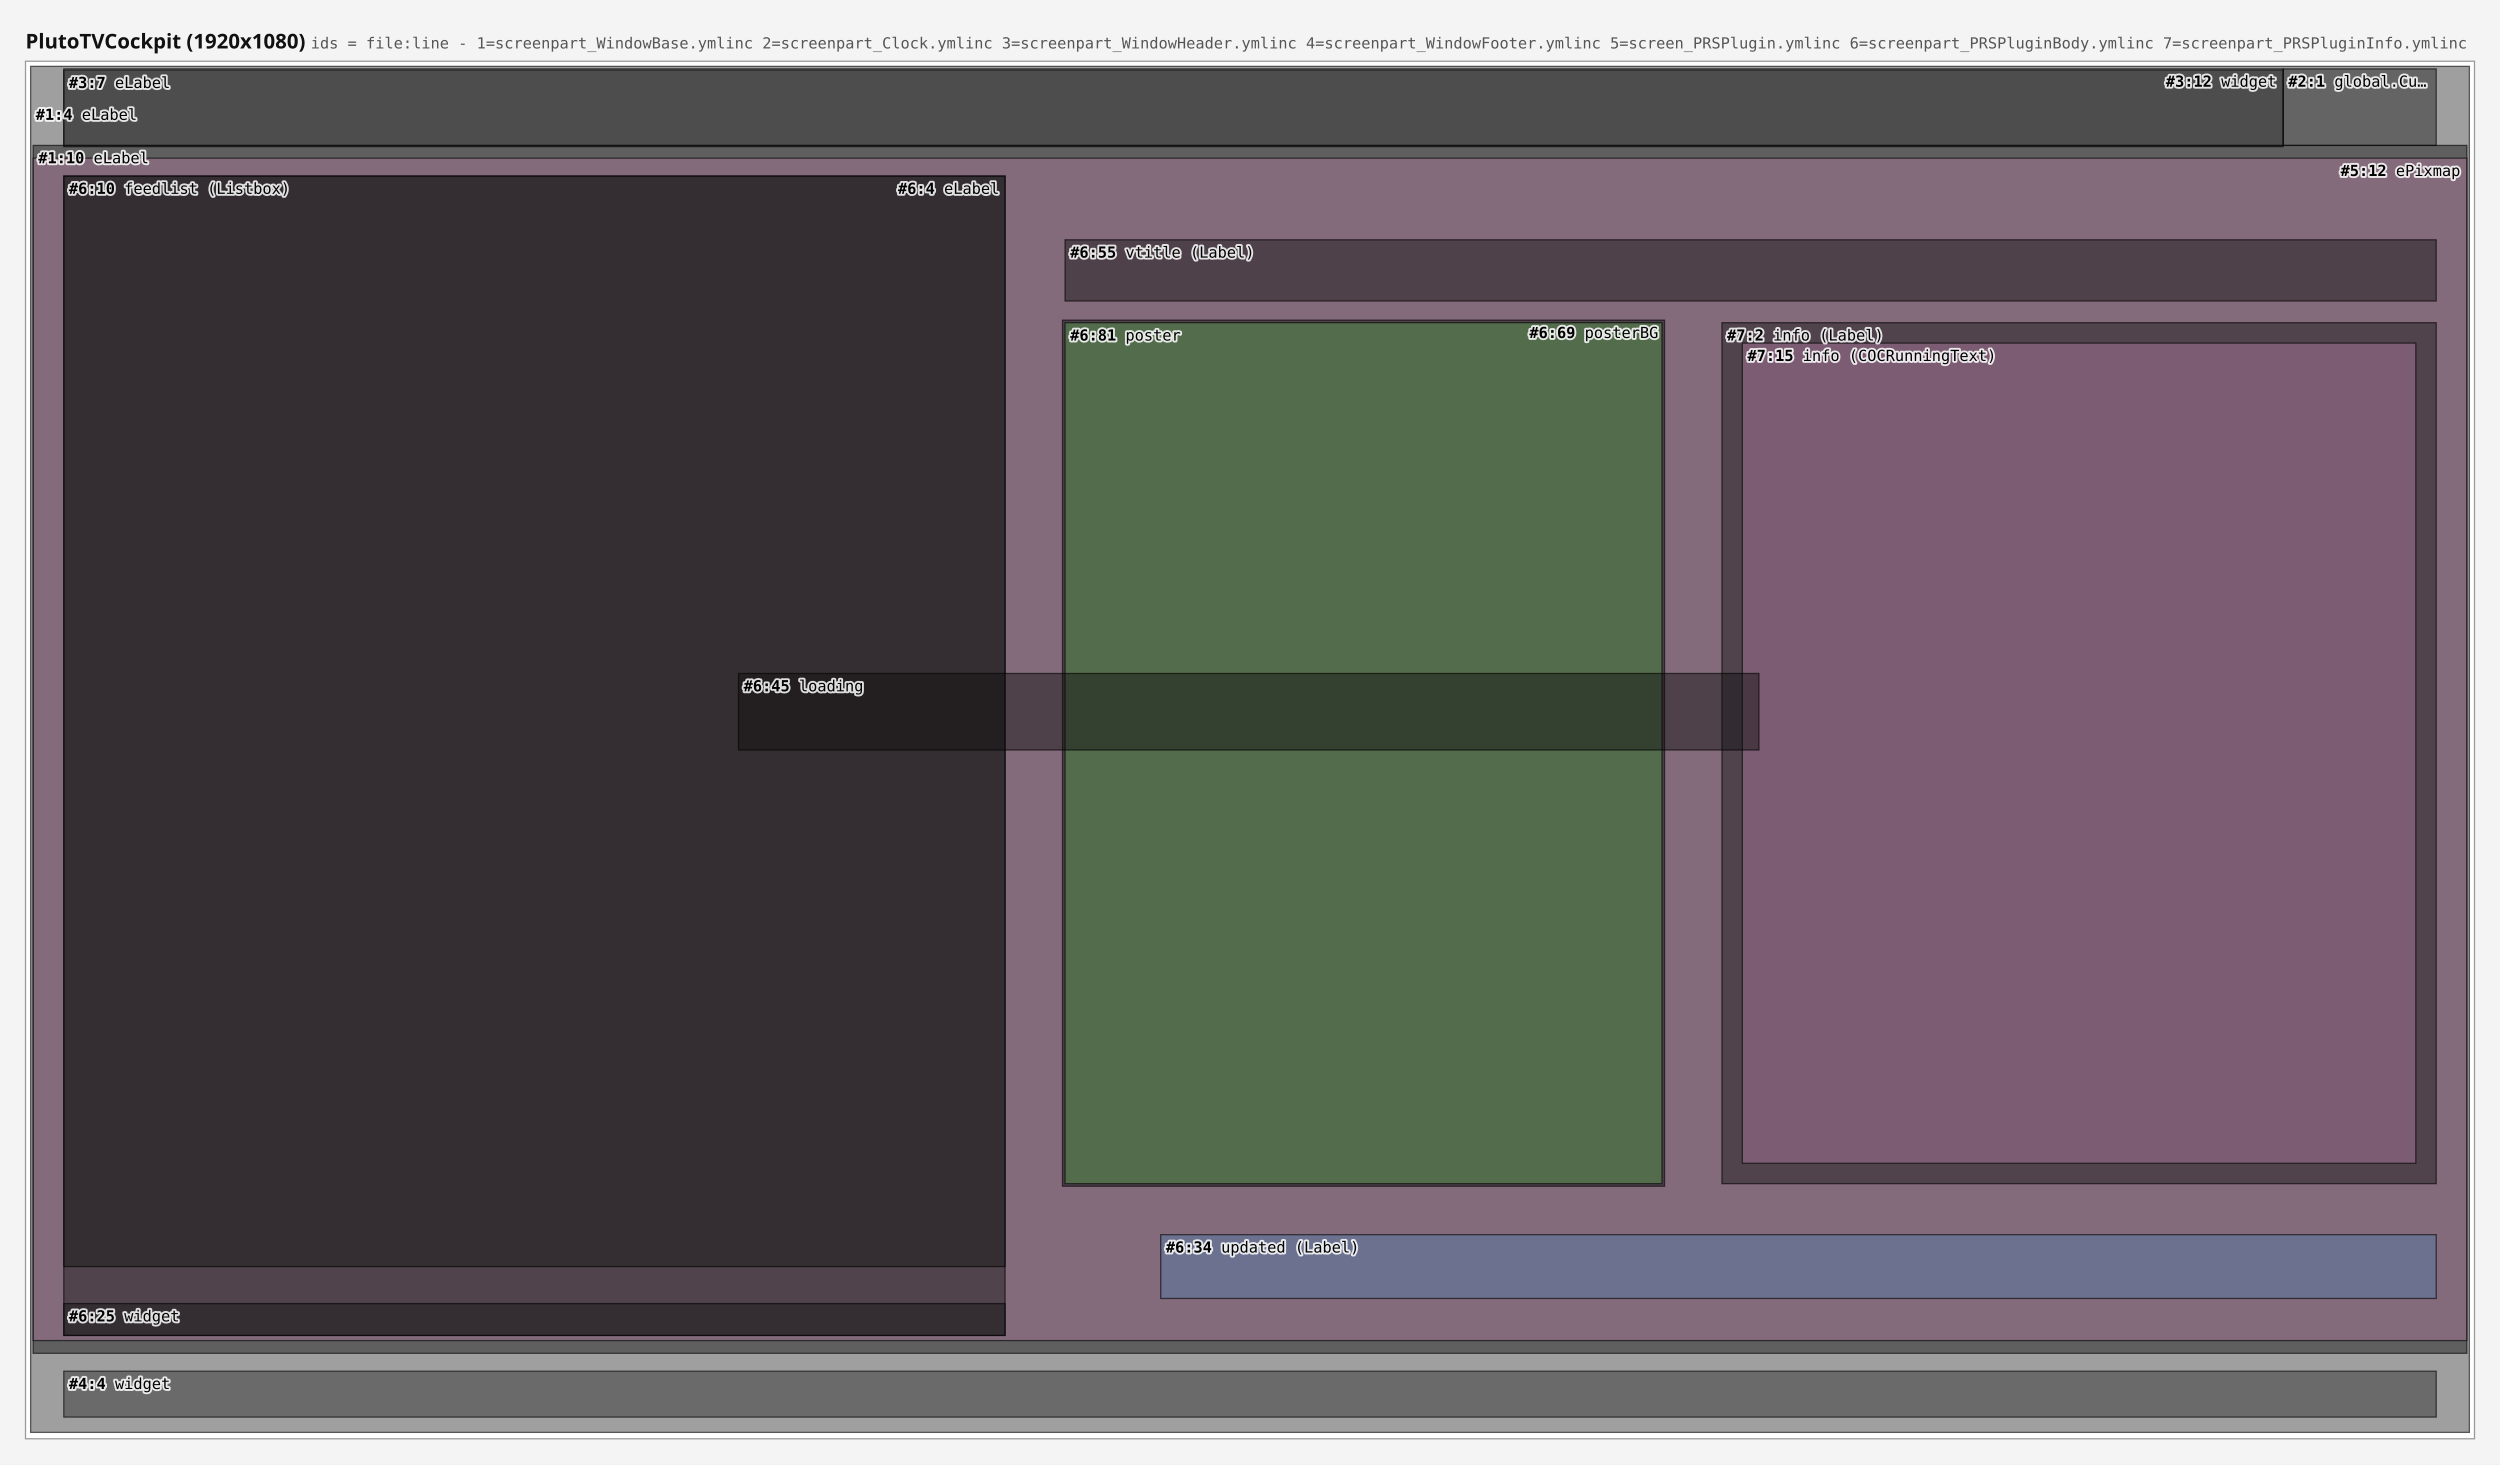
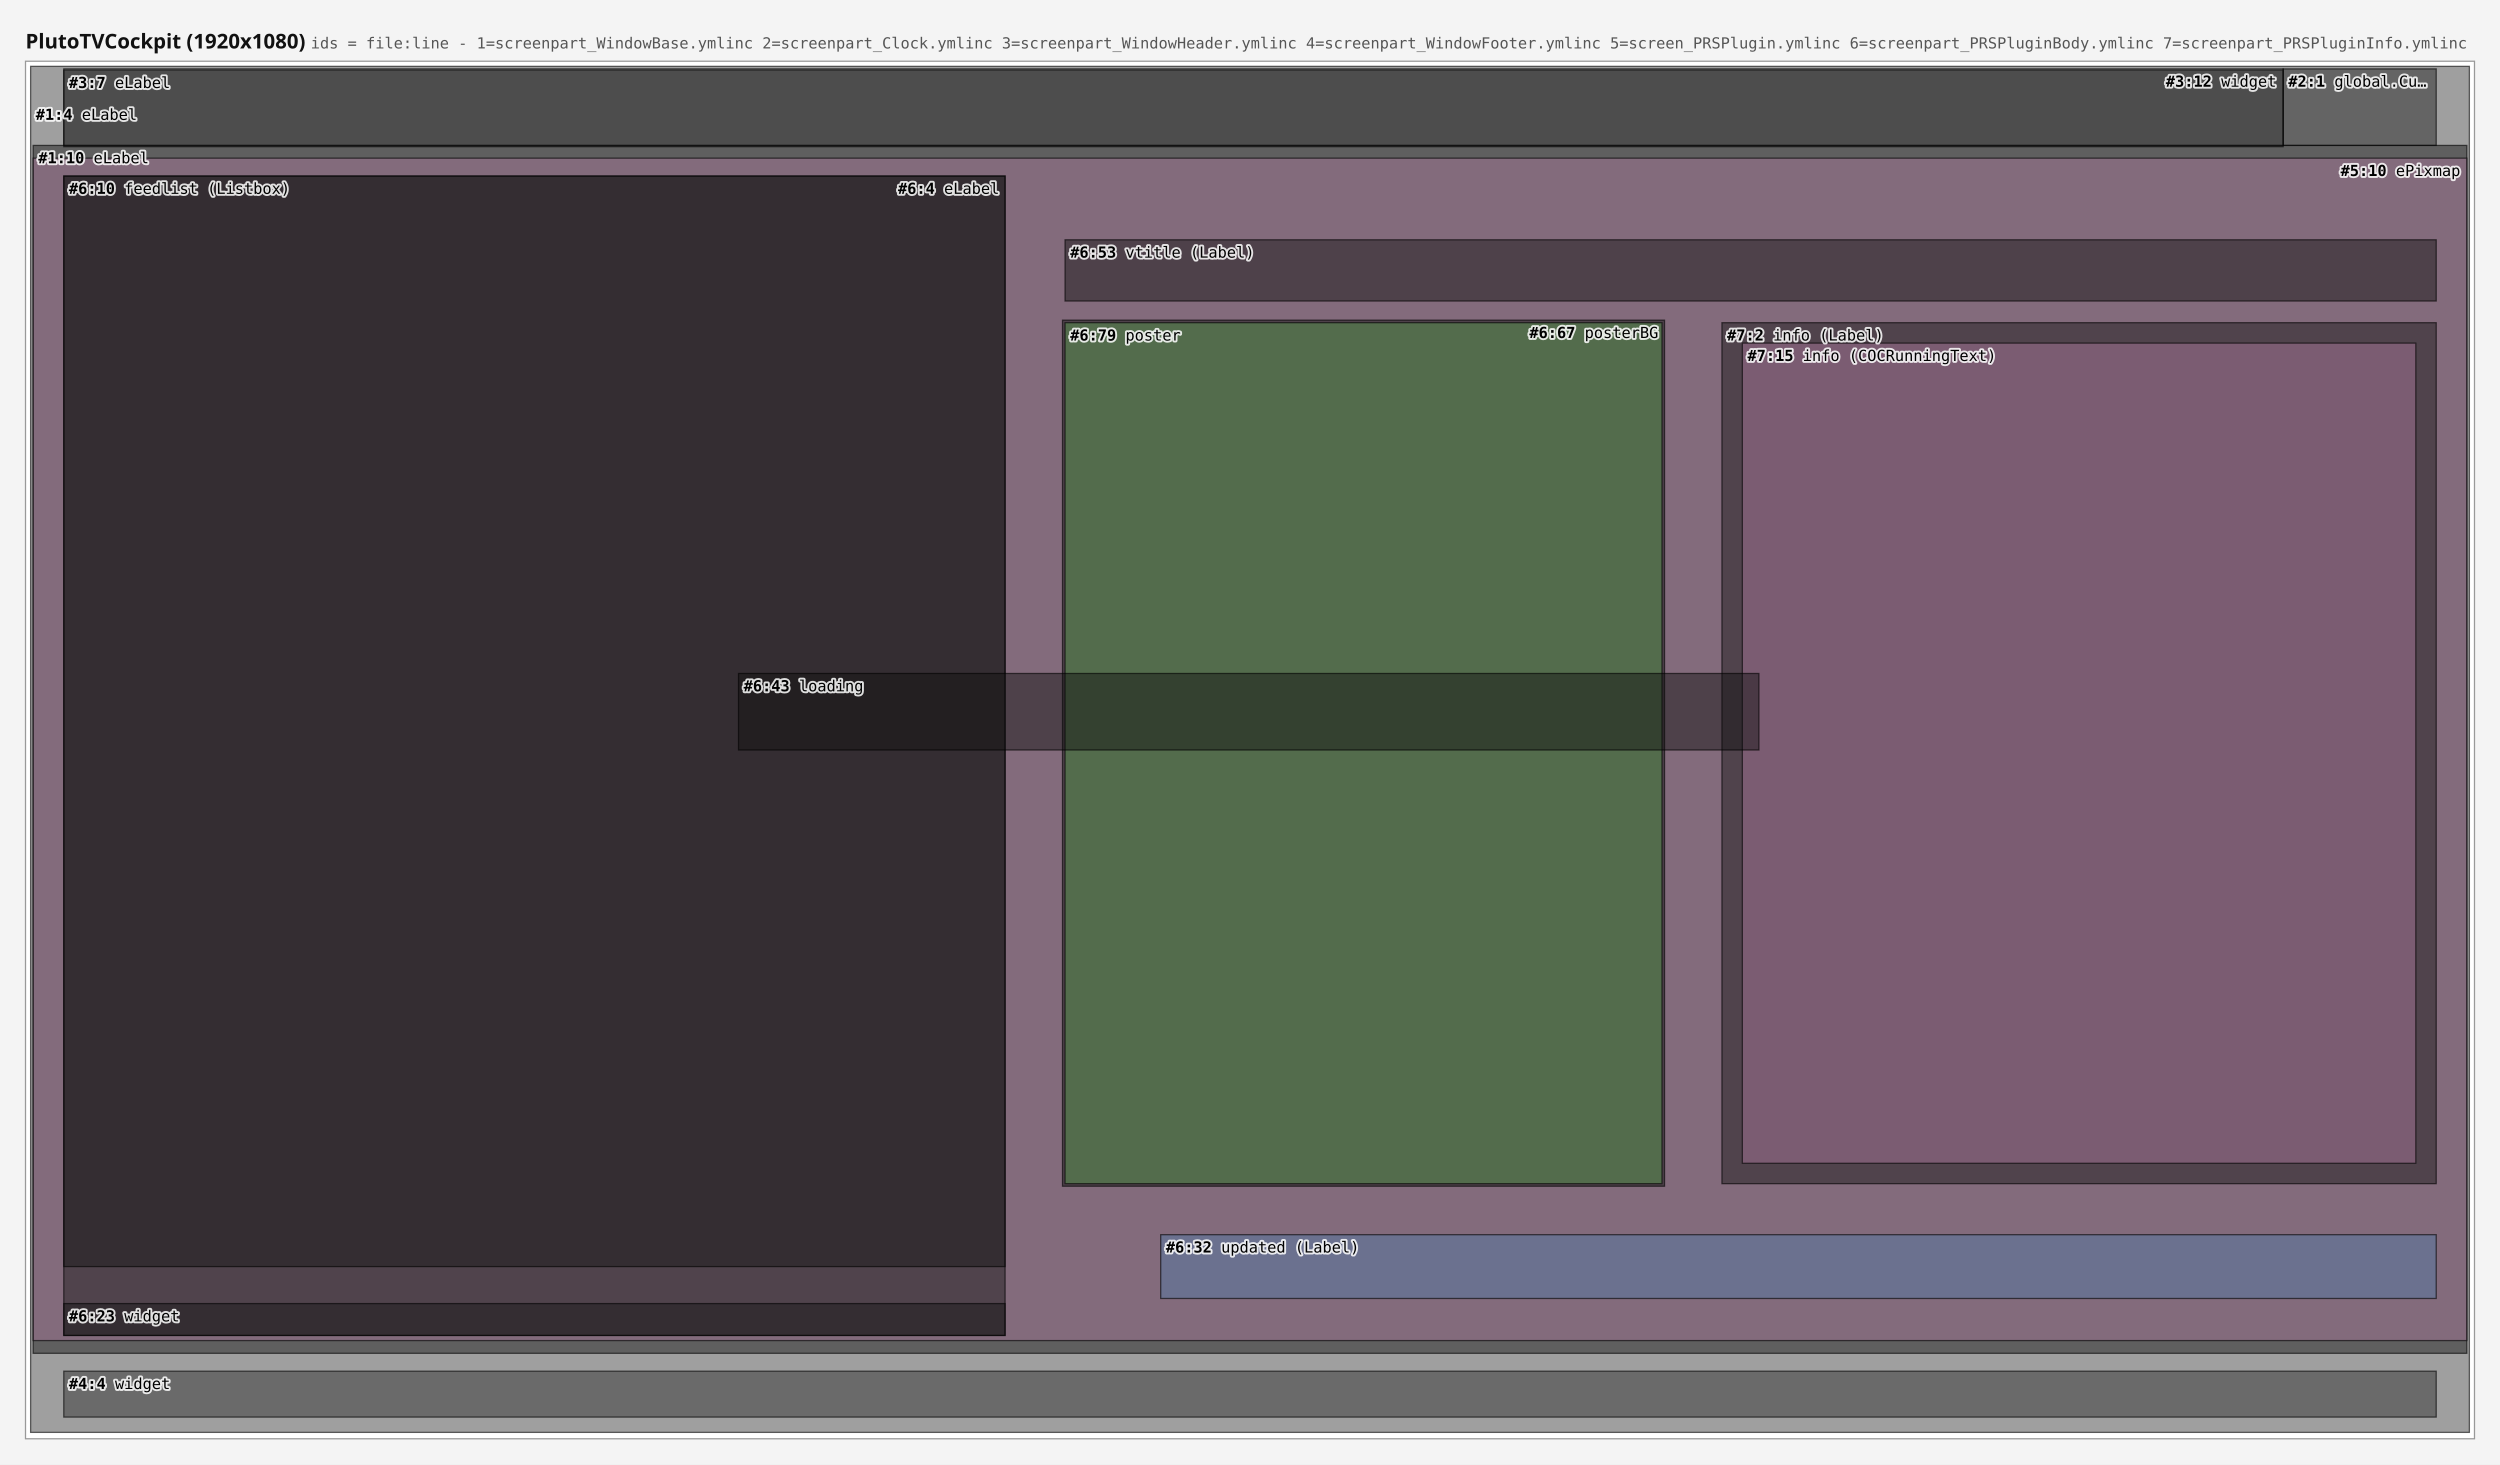
<svg xmlns="http://www.w3.org/2000/svg" width="1960" height="1148" viewBox="0 0 1960 1148">
  <rect x="0" y="0" width="1960" height="1148" fill="#f4f4f4" />
  <text x="20" y="38" font-family="sans-serif" font-size="16" font-weight="bold" fill="#111111">PlutoTVCockpit (1920x1080) <tspan font-family="monospace" font-size="12" font-weight="normal" fill="#555555">ids = file:line - 1=screenpart_WindowBase.ymlinc  2=screenpart_Clock.ymlinc  3=screenpart_WindowHeader.ymlinc  4=screenpart_WindowFooter.ymlinc  5=screen_PRSPlugin.ymlinc  6=screenpart_PRSPluginBody.ymlinc  7=screenpart_PRSPluginInfo.ymlinc</tspan>
  </text>
  <g data-screen="0" transform="translate(20,48)">
    <rect x="0" y="0" width="1920" height="1080" fill="#ffffff" stroke="#999999" stroke-width="1" />
    <rect data-ref="0:0" data-src="screenpart_WindowBase.ymlinc:4" x="4" y="4" width="1912" height="1071" fill="#2c2c2c" fill-opacity="0.45" stroke="#000000" stroke-opacity="0.6" stroke-width="1" />
    <rect data-ref="0:1" data-src="screenpart_WindowBase.ymlinc:10" x="6" y="66" width="1908" height="947" fill="#121212" fill-opacity="0.45" stroke="#000000" stroke-opacity="0.6" stroke-width="1" />
-     <rect data-ref="0:6" data-src="screen_PRSPlugin.ymlinc:12" x="6" y="76" width="1908" height="927" fill="#b07aa1" fill-opacity="0.45" stroke="#000000" stroke-opacity="0.6" stroke-width="1" />
+     <rect data-ref="0:6" data-src="screen_PRSPlugin.ymlinc:10" x="6" y="76" width="1908" height="927" fill="#b07aa1" fill-opacity="0.45" stroke="#000000" stroke-opacity="0.6" stroke-width="1" />
    <rect data-ref="0:7" data-src="screenpart_PRSPluginBody.ymlinc:4" x="30" y="90" width="738" height="909" fill="#121212" fill-opacity="0.45" stroke="#000000" stroke-opacity="0.6" stroke-width="1" />
-     <rect data-ref="0:13" data-src="screenpart_PRSPluginBody.ymlinc:69" x="813" y="203" width="472" height="679" fill="#0e0e0e" fill-opacity="0.45" stroke="#000000" stroke-opacity="0.6" stroke-width="1" />
+     <rect data-ref="0:13" data-src="screenpart_PRSPluginBody.ymlinc:67" x="813" y="203" width="472" height="679" fill="#0e0e0e" fill-opacity="0.45" stroke="#000000" stroke-opacity="0.6" stroke-width="1" />
    <rect data-ref="0:15" data-src="screenpart_PRSPluginInfo.ymlinc:2" x="1330" y="205" width="560" height="675" fill="#121212" fill-opacity="0.45" stroke="#000000" stroke-opacity="0.6" stroke-width="1" />
    <rect data-ref="0:8" data-src="screenpart_PRSPluginBody.ymlinc:10" x="30" y="90" width="738" height="855" fill="#121212" fill-opacity="0.45" stroke="#000000" stroke-opacity="0.6" stroke-width="1" />
-     <rect data-ref="0:9" data-src="screenpart_PRSPluginBody.ymlinc:25" x="30" y="974" width="738" height="25" fill="#121212" fill-opacity="0.45" stroke="#000000" stroke-opacity="0.6" stroke-width="1" />
-     <rect data-ref="0:10" data-src="screenpart_PRSPluginBody.ymlinc:34" x="890" y="920" width="1000" height="50" fill="#4e79a7" fill-opacity="0.45" stroke="#000000" stroke-opacity="0.6" stroke-width="1" />
-     <rect data-ref="0:12" data-src="screenpart_PRSPluginBody.ymlinc:55" x="815" y="140" width="1075" height="48" fill="#0e0e0e" fill-opacity="0.45" stroke="#000000" stroke-opacity="0.6" stroke-width="1" />
-     <rect data-ref="0:14" data-src="screenpart_PRSPluginBody.ymlinc:81" x="815" y="205" width="468" height="675" fill="#59a14f" fill-opacity="0.45" stroke="#000000" stroke-opacity="0.6" stroke-width="1" />
+     <rect data-ref="0:9" data-src="screenpart_PRSPluginBody.ymlinc:23" x="30" y="974" width="738" height="25" fill="#121212" fill-opacity="0.45" stroke="#000000" stroke-opacity="0.6" stroke-width="1" />
+     <rect data-ref="0:10" data-src="screenpart_PRSPluginBody.ymlinc:32" x="890" y="920" width="1000" height="50" fill="#4e79a7" fill-opacity="0.45" stroke="#000000" stroke-opacity="0.6" stroke-width="1" />
+     <rect data-ref="0:12" data-src="screenpart_PRSPluginBody.ymlinc:53" x="815" y="140" width="1075" height="48" fill="#0e0e0e" fill-opacity="0.45" stroke="#000000" stroke-opacity="0.6" stroke-width="1" />
+     <rect data-ref="0:14" data-src="screenpart_PRSPluginBody.ymlinc:79" x="815" y="205" width="468" height="675" fill="#59a14f" fill-opacity="0.45" stroke="#000000" stroke-opacity="0.6" stroke-width="1" />
    <rect data-ref="0:16" data-src="screenpart_PRSPluginInfo.ymlinc:15" x="1346" y="221" width="528" height="643" fill="#b07aa1" fill-opacity="0.45" stroke="#000000" stroke-opacity="0.6" stroke-width="1" />
    <rect data-ref="0:5" data-src="screenpart_WindowFooter.ymlinc:4" x="30" y="1027" width="1860" height="36" fill="#2c2c2c" fill-opacity="0.45" stroke="#000000" stroke-opacity="0.6" stroke-width="1" />
-     <rect data-ref="0:11" data-src="screenpart_PRSPluginBody.ymlinc:45" x="559" y="480" width="800" height="60" fill="#0e0e0e" fill-opacity="0.45" stroke="#000000" stroke-opacity="0.6" stroke-width="1" />
+     <rect data-ref="0:11" data-src="screenpart_PRSPluginBody.ymlinc:43" x="559" y="480" width="800" height="60" fill="#0e0e0e" fill-opacity="0.45" stroke="#000000" stroke-opacity="0.6" stroke-width="1" />
    <rect data-ref="0:3" data-src="screenpart_WindowHeader.ymlinc:7" x="30" y="7" width="1740" height="60" fill="#2c2c2c" fill-opacity="0.45" stroke="#000000" stroke-opacity="0.6" stroke-width="1" />
    <rect data-ref="0:2" data-src="screenpart_Clock.ymlinc:1" x="1770" y="6" width="120" height="60" fill="#1d1d1d" fill-opacity="0.45" stroke="#000000" stroke-opacity="0.6" stroke-width="1" />
    <rect data-ref="0:4" data-src="screenpart_WindowHeader.ymlinc:12" x="30" y="6" width="1740" height="60" fill="#2c2c2c" fill-opacity="0.45" stroke="#000000" stroke-opacity="0.6" stroke-width="1" />
    <g pointer-events="none" font-family="monospace" font-size="12" fill="#000000" stroke="#ffffff" stroke-width="3" stroke-opacity="0.85" stroke-linejoin="round" paint-order="stroke">
      <text x="8" y="46">
        <tspan font-weight="bold">#1:4</tspan> eLabel</text>
      <text x="10" y="80">
        <tspan font-weight="bold">#1:10</tspan> eLabel</text>
      <text x="1815" y="90">
-         <tspan font-weight="bold">#5:12</tspan> ePixmap</text>
+         <tspan font-weight="bold">#5:10</tspan> ePixmap</text>
      <text x="684" y="104">
        <tspan font-weight="bold">#6:4</tspan> eLabel</text>
      <text x="1179" y="217">
-         <tspan font-weight="bold">#6:69</tspan> posterBG</text>
+         <tspan font-weight="bold">#6:67</tspan> posterBG</text>
      <text x="1334" y="219">
        <tspan font-weight="bold">#7:2</tspan> info (Label)</text>
      <text x="34" y="104">
        <tspan font-weight="bold">#6:10</tspan> feedlist (Listbox)</text>
      <text x="34" y="988">
-         <tspan font-weight="bold">#6:25</tspan> widget</text>
+         <tspan font-weight="bold">#6:23</tspan> widget</text>
      <text x="894" y="934">
-         <tspan font-weight="bold">#6:34</tspan> updated (Label)</text>
+         <tspan font-weight="bold">#6:32</tspan> updated (Label)</text>
      <text x="819" y="154">
-         <tspan font-weight="bold">#6:55</tspan> vtitle (Label)</text>
+         <tspan font-weight="bold">#6:53</tspan> vtitle (Label)</text>
      <text x="819" y="219">
-         <tspan font-weight="bold">#6:81</tspan> poster</text>
+         <tspan font-weight="bold">#6:79</tspan> poster</text>
      <text x="1350" y="235">
        <tspan font-weight="bold">#7:15</tspan> info (COCRunningText)</text>
      <text x="34" y="1041">
        <tspan font-weight="bold">#4:4</tspan> widget</text>
      <text x="563" y="494">
-         <tspan font-weight="bold">#6:45</tspan> loading</text>
+         <tspan font-weight="bold">#6:43</tspan> loading</text>
      <text x="34" y="21">
        <tspan font-weight="bold">#3:7</tspan> eLabel</text>
      <text x="1774" y="20">
        <tspan font-weight="bold">#2:1</tspan> global.Cu…</text>
      <text x="1678" y="20">
        <tspan font-weight="bold">#3:12</tspan> widget</text>
    </g>
  </g>
</svg>
